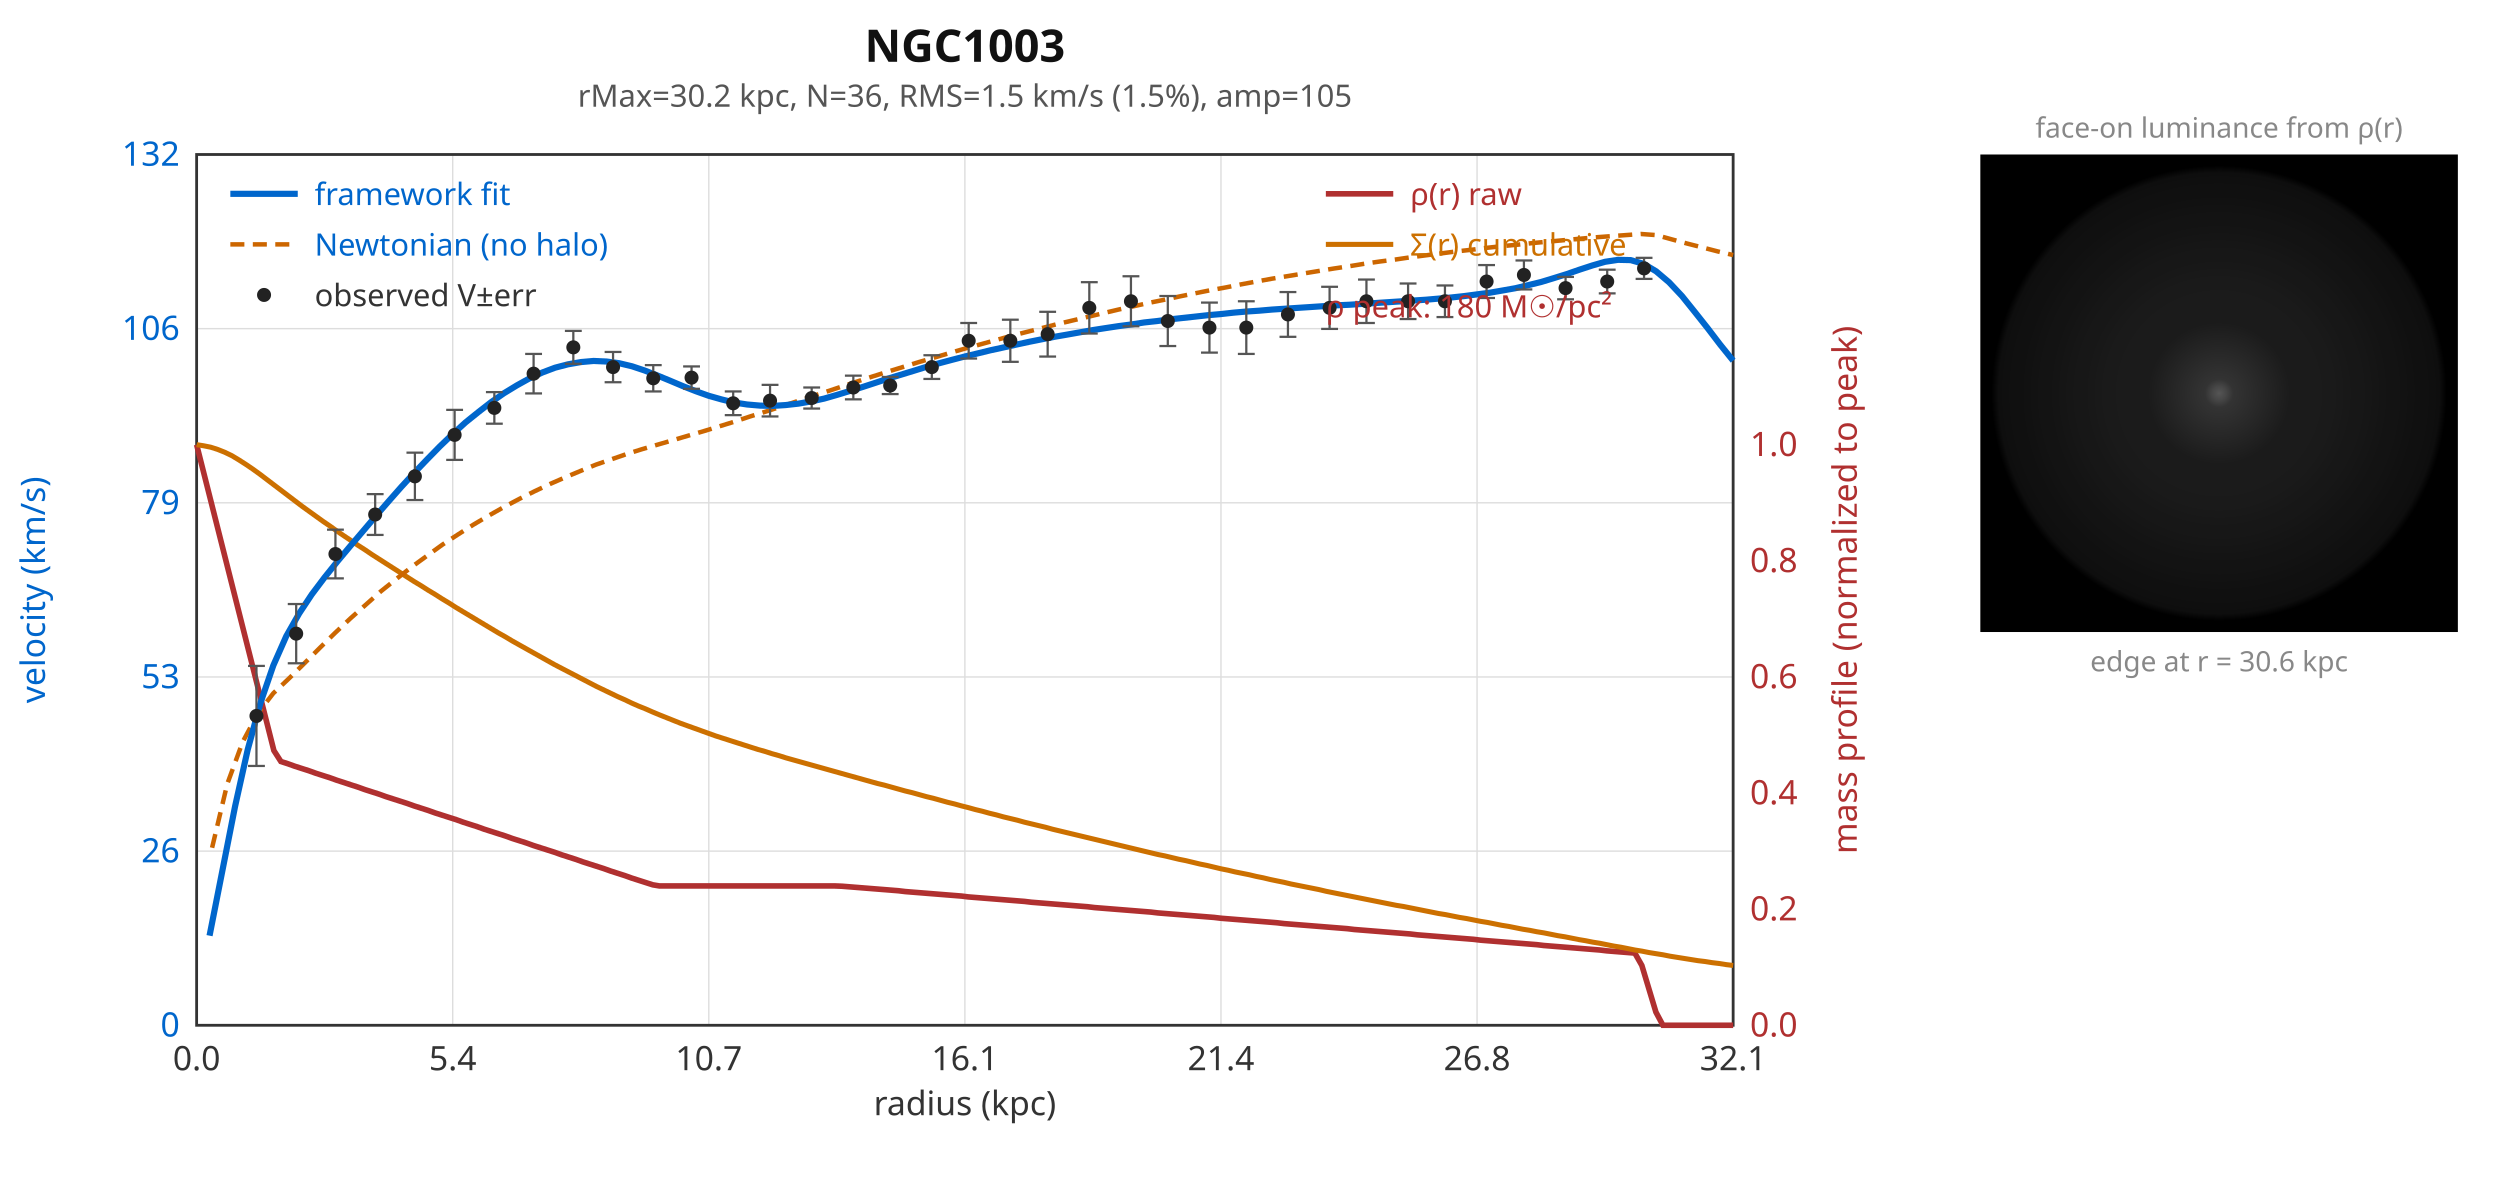
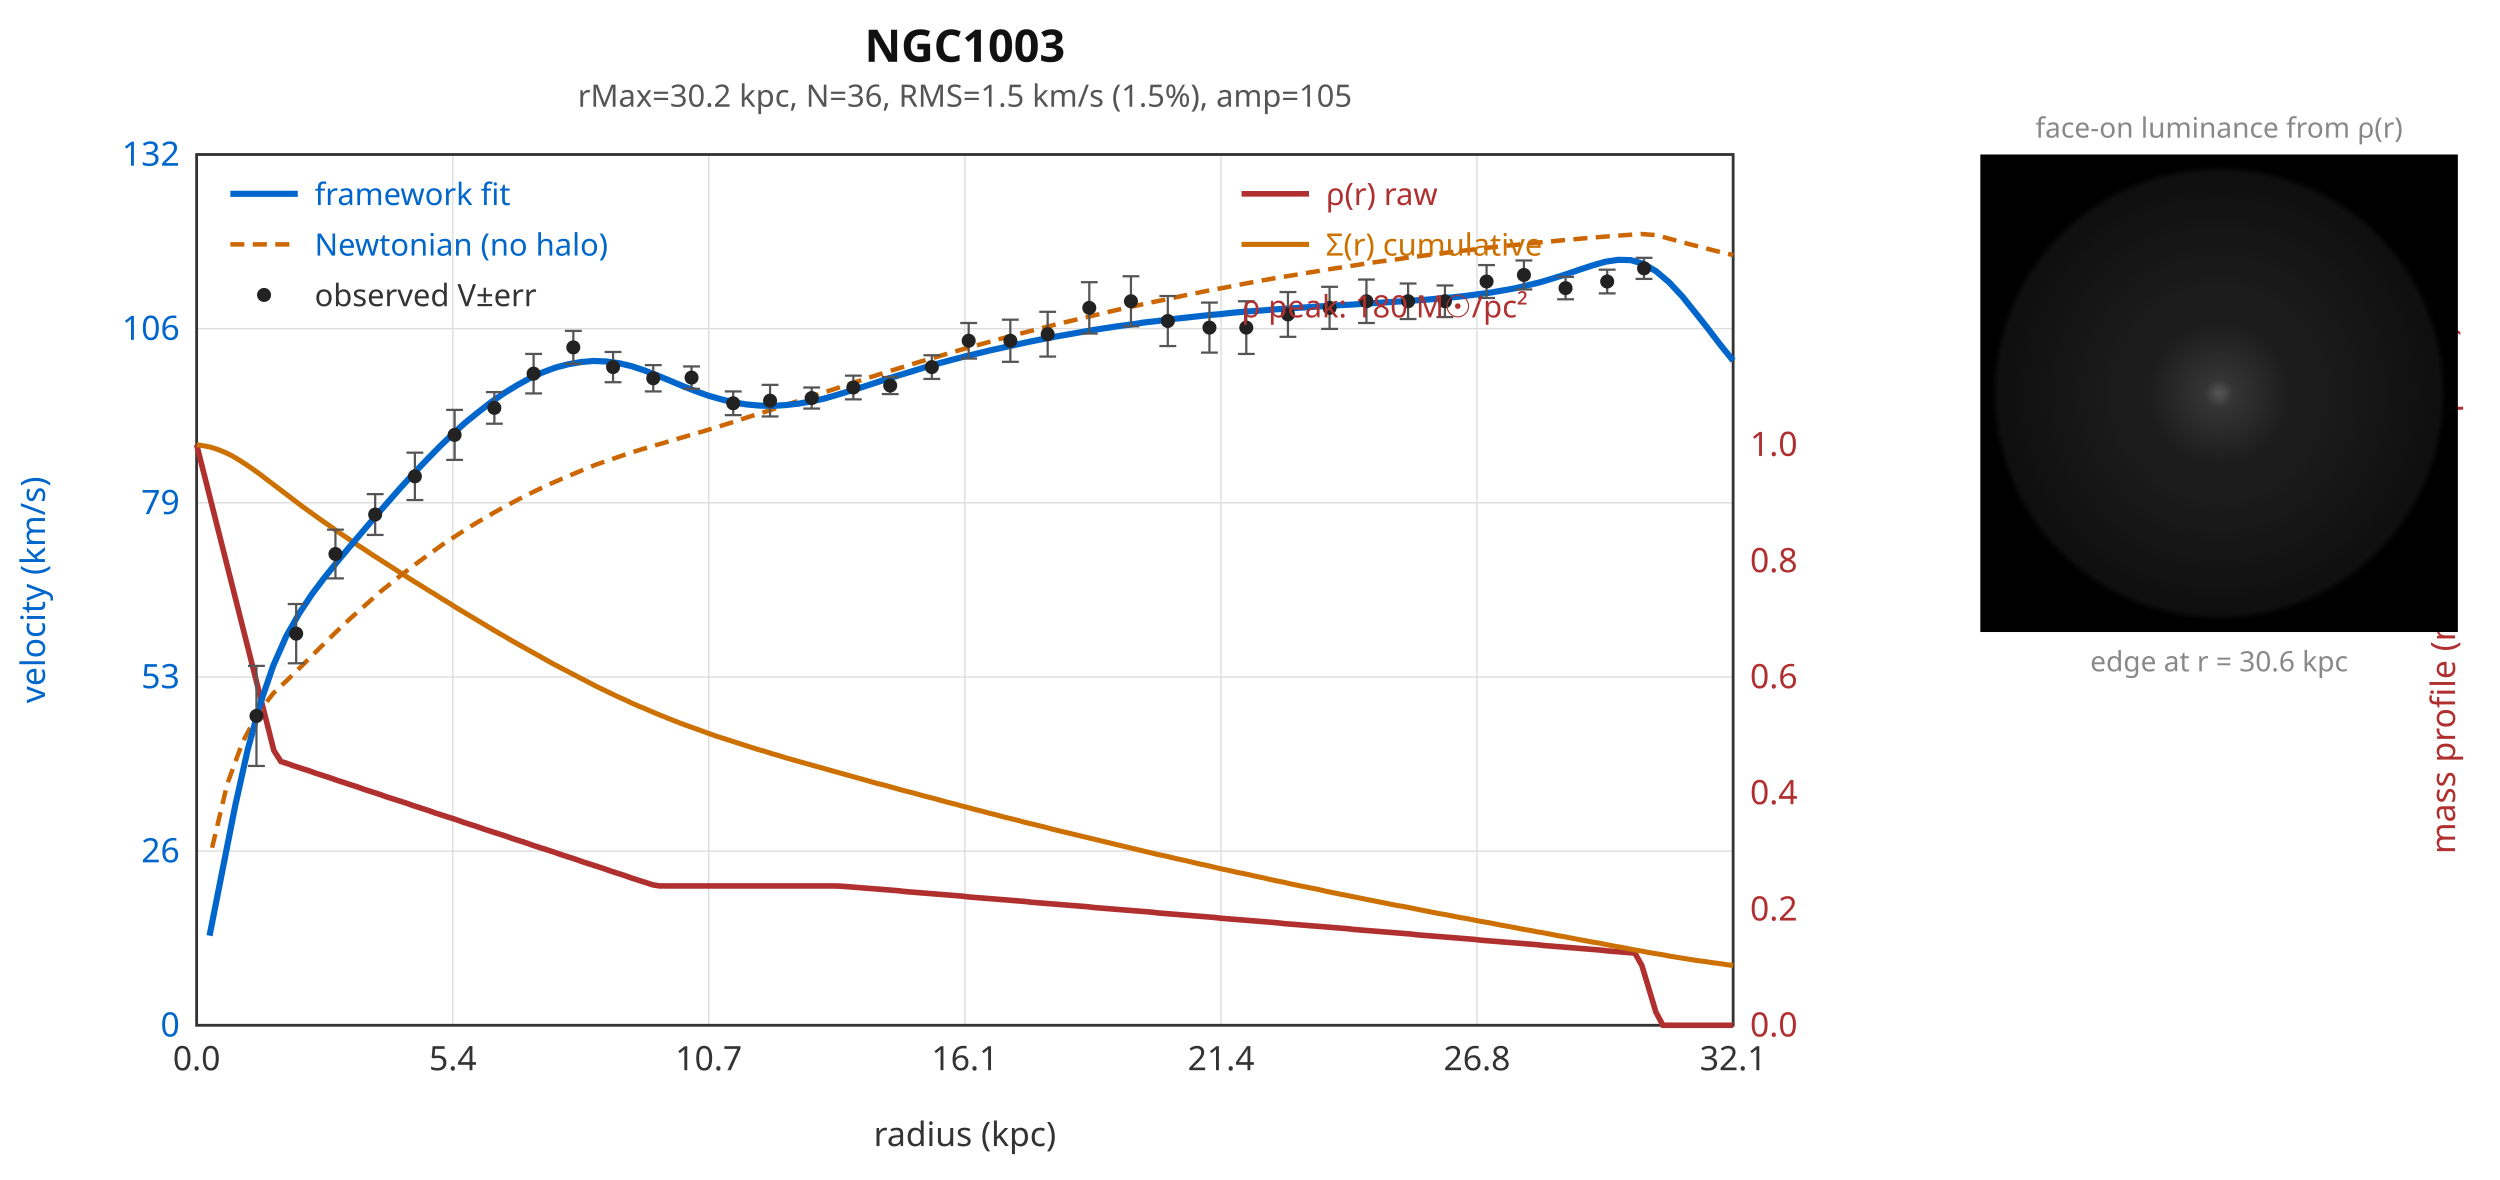
<svg xmlns="http://www.w3.org/2000/svg" viewBox="0 0 890 420" width="890" height="420" font-family="sans-serif" font-size="12">
  <style>
  .ax { stroke: #333; stroke-width: 1; fill: none; }
  .grid { stroke: #ddd; stroke-width: 0.5; fill: none; }
  .lbl { fill: #333; }
  .lbl-l { fill: #0066cc; }
  .lbl-r { fill: #b03030; }
-   .lbl-s { fill: #cc7000; }
  .obs { fill: #222; }
  .err { stroke: #555; stroke-width: 0.8; fill: none; }
  .fw { stroke: #0066cc; stroke-width: 2.2; fill: none; }
  .nt { stroke: #cc6600; stroke-width: 1.6; fill: none; stroke-dasharray: 5,3; }
+   .lbl-s { fill: #cc7000; }
  .rho { stroke: #b03030; stroke-width: 2.0; fill: none; }
  .sig { stroke: #cc7000; stroke-width: 1.8; fill: none; }
  .title { fill: #111; font-size: 16px; font-weight: 600; }
  .subtitle { fill: #555; font-size: 11px; }
-   .legend { font-size: 11px; }
  .preview-bg { fill: #000; }
  .preview-lbl { fill: #888; font-size: 10px; }
+   .legend { font-size: 11px; }
</style>
  <text x="343.5" y="22" text-anchor="middle" class="title">NGC1003</text>
  <text x="343.5" y="38" text-anchor="middle" class="subtitle">rMax=30.2 kpc, N=36, RMS=1.5 km/s (1.5%), amp=105</text>
  <line x1="70" y1="365.0" x2="617" y2="365.0" class="grid" />
  <text x="64" y="369.0" text-anchor="end" class="lbl-l">0</text>
  <line x1="70" y1="303.0" x2="617" y2="303.0" class="grid" />
  <text x="64" y="307.0" text-anchor="end" class="lbl-l">26</text>
  <line x1="70" y1="241.0" x2="617" y2="241.0" class="grid" />
  <text x="64" y="245.0" text-anchor="end" class="lbl-l">53</text>
-   <line x1="70" y1="179" x2="617" y2="179" class="grid" />
-   <text x="64" y="183" text-anchor="end" class="lbl-l">79</text>
-   <line x1="70" y1="117" x2="617" y2="117" class="grid" />
-   <text x="64" y="121" text-anchor="end" class="lbl-l">106</text>
+   <line x1="70" y1="179.0" x2="617" y2="179.0" class="grid" />
+   <text x="64" y="183.0" text-anchor="end" class="lbl-l">79</text>
+   <line x1="70" y1="117.0" x2="617" y2="117.0" class="grid" />
+   <text x="64" y="121.0" text-anchor="end" class="lbl-l">106</text>
  <line x1="70" y1="55.0" x2="617" y2="55.0" class="grid" />
  <text x="64" y="59.0" text-anchor="end" class="lbl-l">132</text>
  <text x="623" y="369.0" text-anchor="start" class="lbl-r">0.0</text>
-   <text x="623" y="327.667" text-anchor="start" class="lbl-r">0.2</text>
-   <text x="623" y="286.333" text-anchor="start" class="lbl-r">0.4</text>
-   <text x="623" y="245" text-anchor="start" class="lbl-r">0.6</text>
-   <text x="623" y="203.667" text-anchor="start" class="lbl-r">0.8</text>
-   <text x="623" y="162.333" text-anchor="start" class="lbl-r">1.0</text>
+   <text x="623" y="327.7" text-anchor="start" class="lbl-r">0.2</text>
+   <text x="623" y="286.3" text-anchor="start" class="lbl-r">0.4</text>
+   <text x="623" y="245.0" text-anchor="start" class="lbl-r">0.6</text>
+   <text x="623" y="203.7" text-anchor="start" class="lbl-r">0.8</text>
+   <text x="623" y="162.3" text-anchor="start" class="lbl-r">1.0</text>
  <line x1="70.0" y1="55" x2="70.0" y2="365" class="grid" />
  <text x="70.0" y="381" text-anchor="middle" class="lbl">0.0</text>
-   <line x1="161.167" y1="55" x2="161.167" y2="365" class="grid" />
-   <text x="161.167" y="381" text-anchor="middle" class="lbl">5.4</text>
-   <line x1="252.333" y1="55" x2="252.333" y2="365" class="grid" />
-   <text x="252.333" y="381" text-anchor="middle" class="lbl">10.7</text>
+   <line x1="161.2" y1="55" x2="161.2" y2="365" class="grid" />
+   <text x="161.2" y="381" text-anchor="middle" class="lbl">5.4</text>
+   <line x1="252.3" y1="55" x2="252.3" y2="365" class="grid" />
+   <text x="252.3" y="381" text-anchor="middle" class="lbl">10.7</text>
  <line x1="343.5" y1="55" x2="343.5" y2="365" class="grid" />
  <text x="343.5" y="381" text-anchor="middle" class="lbl">16.1</text>
-   <line x1="434.667" y1="55" x2="434.667" y2="365" class="grid" />
-   <text x="434.667" y="381" text-anchor="middle" class="lbl">21.4</text>
-   <line x1="525.833" y1="55" x2="525.833" y2="365" class="grid" />
-   <text x="525.833" y="381" text-anchor="middle" class="lbl">26.8</text>
+   <line x1="434.7" y1="55" x2="434.7" y2="365" class="grid" />
+   <text x="434.7" y="381" text-anchor="middle" class="lbl">21.4</text>
+   <line x1="525.8" y1="55" x2="525.8" y2="365" class="grid" />
+   <text x="525.8" y="381" text-anchor="middle" class="lbl">26.8</text>
  <line x1="617.0" y1="55" x2="617.0" y2="365" class="grid" />
  <text x="617.0" y="381" text-anchor="middle" class="lbl">32.1</text>
-   <text x="343.5" y="397" text-anchor="middle" class="lbl">radius (kpc)</text>
-   <text x="16" y="210.0" text-anchor="middle" class="lbl-l" transform="rotate(-90, 16, 210.0)">velocity (km/s)</text>
-   <text x="661" y="210.0" text-anchor="middle" class="lbl-r" transform="rotate(-90, 661, 210.0)">mass profile (normalized to peak)</text>
+   <text x="343.5" y="408" text-anchor="middle" class="lbl">radius (kpc)</text>
+   <text x="16" y="210" text-anchor="middle" class="lbl-l" transform="rotate(-90, 16, 210)">velocity (km/s)</text>
+   <text x="874" y="210" text-anchor="middle" class="lbl-r" transform="rotate(-90, 874, 210)">mass profile (normalized to peak)</text>
  <rect x="70" y="55" width="547" height="310" class="ax" />
  <path d="M 70.0,158.3 L 72.5,168.2 L 75.0,178.1 L 77.5,188.0 L 80.0,197.9 L 82.5,207.8 L 85.0,217.7 L 87.5,227.6 L 90.0,237.5 L 92.5,247.4 L 95.0,257.3 L 97.5,267.2 L 100.0,271.1 L 102.5,271.9 L 105.0,272.8 L 107.5,273.6 L 110.0,274.4 L 112.5,275.3 L 115.0,276.1 L 117.5,276.9 L 120.0,277.8 L 122.5,278.6 L 124.9,279.4 L 127.4,280.2 L 129.9,281.1 L 132.4,281.9 L 134.9,282.7 L 137.4,283.6 L 139.9,284.4 L 142.4,285.2 L 144.9,286.0 L 147.4,286.9 L 149.9,287.7 L 152.4,288.5 L 154.9,289.4 L 157.4,290.2 L 159.9,291.0 L 162.4,291.8 L 164.9,292.7 L 167.4,293.5 L 169.9,294.3 L 172.4,295.2 L 174.9,296.0 L 177.4,296.8 L 179.9,297.6 L 182.4,298.5 L 184.9,299.3 L 187.4,300.1 L 189.9,301.0 L 192.4,301.8 L 194.9,302.6 L 197.4,303.4 L 199.9,304.3 L 202.4,305.1 L 204.9,305.9 L 207.4,306.8 L 209.9,307.6 L 212.4,308.4 L 214.9,309.2 L 217.4,310.1 L 219.9,310.9 L 222.4,311.7 L 224.9,312.6 L 227.4,313.4 L 229.9,314.2 L 232.4,315.0 L 234.8,315.4 L 237.3,315.4 L 239.8,315.4 L 242.3,315.4 L 244.8,315.4 L 247.3,315.4 L 249.8,315.4 L 252.3,315.4 L 254.8,315.4 L 257.3,315.4 L 259.8,315.4 L 262.3,315.4 L 264.8,315.4 L 267.3,315.4 L 269.8,315.4 L 272.3,315.4 L 274.8,315.4 L 277.3,315.4 L 279.8,315.4 L 282.3,315.4 L 284.8,315.4 L 287.3,315.4 L 289.8,315.4 L 292.3,315.4 L 294.8,315.4 L 297.3,315.4 L 299.8,315.5 L 302.3,315.7 L 304.8,315.9 L 307.3,316.1 L 309.8,316.3 L 312.3,316.5 L 314.8,316.7 L 317.3,316.9 L 319.8,317.1 L 322.3,317.4 L 324.8,317.6 L 327.3,317.8 L 329.8,318.0 L 332.3,318.2 L 334.8,318.4 L 337.3,318.6 L 339.8,318.8 L 342.3,319.0 L 344.7,319.3 L 347.2,319.5 L 349.7,319.7 L 352.2,319.9 L 354.7,320.1 L 357.2,320.3 L 359.7,320.5 L 362.2,320.7 L 364.7,320.9 L 367.2,321.2 L 369.7,321.4 L 372.2,321.6 L 374.7,321.8 L 377.2,322.0 L 379.7,322.2 L 382.2,322.4 L 384.7,322.6 L 387.2,322.8 L 389.7,323.1 L 392.2,323.3 L 394.7,323.5 L 397.2,323.7 L 399.7,323.9 L 402.2,324.1 L 404.7,324.3 L 407.2,324.5 L 409.7,324.7 L 412.2,325.0 L 414.7,325.2 L 417.2,325.4 L 419.7,325.6 L 422.2,325.8 L 424.7,326.0 L 427.2,326.2 L 429.7,326.4 L 432.2,326.6 L 434.7,326.9 L 437.2,327.1 L 439.7,327.3 L 442.2,327.5 L 444.7,327.7 L 447.2,327.9 L 449.7,328.1 L 452.2,328.3 L 454.6,328.5 L 457.1,328.8 L 459.6,329.0 L 462.1,329.2 L 464.6,329.4 L 467.1,329.6 L 469.6,329.8 L 472.1,330.0 L 474.6,330.2 L 477.1,330.4 L 479.6,330.6 L 482.1,330.9 L 484.6,331.1 L 487.1,331.3 L 489.6,331.5 L 492.1,331.7 L 494.6,331.9 L 497.1,332.1 L 499.6,332.3 L 502.1,332.5 L 504.6,332.8 L 507.1,333.0 L 509.6,333.2 L 512.1,333.4 L 514.6,333.6 L 517.1,333.8 L 519.6,334.0 L 522.1,334.2 L 524.6,334.4 L 527.1,334.7 L 529.6,334.9 L 532.1,335.1 L 534.6,335.3 L 537.1,335.5 L 539.6,335.7 L 542.1,335.9 L 544.6,336.1 L 547.1,336.3 L 549.6,336.6 L 552.1,336.8 L 554.6,337.0 L 557.1,337.2 L 559.6,337.4 L 562.1,337.6 L 564.5,337.8 L 567.0,338.0 L 569.5,338.2 L 572.0,338.5 L 574.5,338.7 L 577.0,338.9 L 579.5,339.1 L 582.0,339.3 L 584.5,343.7 L 587.0,352.0 L 589.5,360.3 L 592.0,365.0 L 594.5,365.0 L 597.0,365.0 L 599.5,365.0 L 602.0,365.0 L 604.5,365.0 L 607.0,365.0 L 609.5,365.0 L 612.0,365.0 L 614.5,365.0 L 617.0,365.0" class="rho" />
  <path d="M 70.0,158.3 L 72.5,158.7 L 75.0,159.2 L 77.5,160.0 L 80.0,161.0 L 82.5,162.2 L 85.0,163.7 L 87.5,165.3 L 90.0,167.0 L 92.5,168.8 L 95.0,170.7 L 97.5,172.6 L 100.0,174.5 L 102.5,176.4 L 105.0,178.3 L 107.5,180.2 L 110.0,182.0 L 112.5,183.8 L 115.0,185.6 L 117.5,187.3 L 120.0,189.1 L 122.5,190.8 L 124.9,192.4 L 127.4,194.1 L 129.9,195.7 L 132.4,197.4 L 134.9,199.0 L 137.4,200.6 L 139.9,202.2 L 142.4,203.8 L 144.9,205.4 L 147.4,207.0 L 149.9,208.5 L 152.4,210.1 L 154.9,211.6 L 157.4,213.2 L 159.9,214.7 L 162.4,216.3 L 164.9,217.8 L 167.4,219.3 L 169.9,220.8 L 172.4,222.3 L 174.9,223.8 L 177.4,225.3 L 179.9,226.7 L 182.4,228.2 L 184.9,229.6 L 187.4,231.0 L 189.9,232.4 L 192.4,233.8 L 194.9,235.2 L 197.4,236.6 L 199.9,237.9 L 202.4,239.2 L 204.9,240.5 L 207.4,241.8 L 209.9,243.1 L 212.4,244.4 L 214.9,245.6 L 217.4,246.8 L 219.9,248.0 L 222.4,249.1 L 224.9,250.3 L 227.4,251.4 L 229.9,252.4 L 232.4,253.5 L 234.8,254.5 L 237.3,255.5 L 239.8,256.5 L 242.3,257.5 L 244.8,258.4 L 247.3,259.3 L 249.8,260.2 L 252.3,261.1 L 254.8,262.0 L 257.3,262.8 L 259.8,263.6 L 262.3,264.4 L 264.8,265.2 L 267.3,266.0 L 269.8,266.8 L 272.3,267.5 L 274.8,268.3 L 277.3,269.0 L 279.8,269.8 L 282.3,270.5 L 284.8,271.2 L 287.3,271.9 L 289.8,272.6 L 292.3,273.3 L 294.8,274.0 L 297.3,274.7 L 299.8,275.4 L 302.3,276.1 L 304.8,276.8 L 307.3,277.5 L 309.8,278.2 L 312.3,278.9 L 314.8,279.5 L 317.3,280.2 L 319.8,280.9 L 322.3,281.6 L 324.8,282.2 L 327.3,282.9 L 329.8,283.6 L 332.3,284.2 L 334.8,284.9 L 337.3,285.6 L 339.8,286.2 L 342.3,286.9 L 344.7,287.5 L 347.2,288.2 L 349.7,288.8 L 352.2,289.5 L 354.7,290.1 L 357.2,290.8 L 359.7,291.4 L 362.2,292.0 L 364.7,292.7 L 367.2,293.3 L 369.7,293.9 L 372.2,294.5 L 374.7,295.2 L 377.2,295.8 L 379.7,296.4 L 382.2,297.0 L 384.7,297.6 L 387.2,298.2 L 389.7,298.8 L 392.2,299.4 L 394.7,300.0 L 397.2,300.6 L 399.7,301.2 L 402.2,301.8 L 404.7,302.4 L 407.2,303.0 L 409.7,303.6 L 412.2,304.2 L 414.7,304.7 L 417.2,305.3 L 419.7,305.9 L 422.2,306.4 L 424.7,307.0 L 427.2,307.6 L 429.7,308.1 L 432.2,308.7 L 434.7,309.3 L 437.2,309.8 L 439.7,310.4 L 442.2,310.9 L 444.7,311.4 L 447.2,312.0 L 449.7,312.5 L 452.2,313.1 L 454.6,313.6 L 457.1,314.1 L 459.6,314.7 L 462.1,315.2 L 464.6,315.7 L 467.1,316.2 L 469.6,316.7 L 472.1,317.3 L 474.6,317.8 L 477.1,318.3 L 479.6,318.8 L 482.1,319.3 L 484.6,319.8 L 487.1,320.3 L 489.6,320.8 L 492.1,321.3 L 494.6,321.8 L 497.1,322.3 L 499.6,322.7 L 502.1,323.2 L 504.6,323.7 L 507.1,324.2 L 509.6,324.7 L 512.1,325.2 L 514.6,325.6 L 517.1,326.1 L 519.6,326.6 L 522.1,327.0 L 524.6,327.5 L 527.1,328.0 L 529.6,328.4 L 532.1,328.9 L 534.6,329.4 L 537.1,329.8 L 539.6,330.3 L 542.1,330.8 L 544.6,331.2 L 547.1,331.7 L 549.6,332.1 L 552.1,332.6 L 554.6,333.1 L 557.1,333.5 L 559.6,334.0 L 562.1,334.5 L 564.5,334.9 L 567.0,335.4 L 569.5,335.8 L 572.0,336.3 L 574.5,336.8 L 577.0,337.2 L 579.5,337.7 L 582.0,338.2 L 584.5,338.6 L 587.0,339.1 L 589.5,339.5 L 592.0,339.9 L 594.5,340.4 L 597.0,340.8 L 599.5,341.2 L 602.0,341.6 L 604.5,342.0 L 607.0,342.3 L 609.5,342.7 L 612.0,343.0 L 614.5,343.4 L 617.0,343.7" class="sig" />
-   <path d="M 75.5,301.8 L 80.9,279.1 L 86.4,264.1 L 91.9,253.8 L 97.3,246.8 L 102.8,241.6 L 108.3,236.2 L 113.8,230.7 L 119.2,225.4 L 124.7,220.2 L 130.2,215.3 L 135.6,210.5 L 141.1,206.1 L 146.6,201.8 L 152.1,197.8 L 157.5,193.9 L 163.0,190.3 L 168.5,186.8 L 173.9,183.6 L 179.4,180.5 L 184.9,177.6 L 190.3,174.9 L 195.8,172.3 L 201.3,169.9 L 206.8,167.6 L 212.2,165.4 L 217.7,163.5 L 223.2,161.6 L 228.6,159.9 L 234.1,158.3 L 239.6,156.7 L 245.0,155.1 L 250.5,153.5 L 256.0,151.8 L 261.5,150.1 L 266.9,148.3 L 272.4,146.6 L 277.9,144.8 L 283.3,143.0 L 288.8,141.2 L 294.3,139.4 L 299.7,137.6 L 305.2,135.8 L 310.7,134.0 L 316.1,132.3 L 321.6,130.6 L 327.1,128.9 L 332.6,127.3 L 338.0,125.7 L 343.5,124.1 L 349.0,122.6 L 354.4,121.1 L 359.9,119.6 L 365.4,118.2 L 370.9,116.8 L 376.3,115.4 L 381.8,114.1 L 387.3,112.8 L 392.7,111.5 L 398.2,110.2 L 403.7,109.0 L 409.1,107.8 L 414.6,106.7 L 420.1,105.5 L 425.5,104.4 L 431.0,103.3 L 436.5,102.3 L 442.0,101.2 L 447.4,100.2 L 452.9,99.2 L 458.4,98.3 L 463.8,97.4 L 469.3,96.5 L 474.8,95.6 L 480.2,94.8 L 485.7,93.9 L 491.2,93.1 L 496.7,92.4 L 502.1,91.6 L 507.6,90.9 L 513.1,90.2 L 518.5,89.5 L 524.0,88.9 L 529.5,88.2 L 535.0,87.6 L 540.4,87.1 L 545.9,86.5 L 551.4,86.0 L 556.8,85.5 L 562.3,85.0 L 567.8,84.5 L 573.2,84.1 L 578.7,83.7 L 584.2,83.3 L 589.7,83.7 L 595.1,85.2 L 600.6,86.7 L 606.1,88.1 L 611.5,89.5 L 617.0,90.8" class="nt" />
+   <path d="M 75.5,301.8 L 80.9,279.1 L 86.4,264.1 L 91.9,253.8 L 97.3,246.8 L 102.8,241.6 L 108.3,236.2 L 113.8,230.7 L 119.2,225.4 L 124.7,220.2 L 130.2,215.3 L 135.6,210.5 L 141.1,206.1 L 146.6,201.8 L 152.1,197.8 L 157.5,193.9 L 163.0,190.3 L 168.5,186.8 L 173.9,183.6 L 179.4,180.5 L 184.9,177.6 L 190.3,174.9 L 195.8,172.3 L 201.3,169.9 L 206.8,167.6 L 212.2,165.4 L 217.7,163.5 L 223.2,161.6 L 228.6,159.9 L 234.1,158.3 L 239.6,156.7 L 245.0,155.1 L 250.5,153.5 L 256.0,151.8 L 261.5,150.1 L 266.9,148.3 L 272.4,146.6 L 277.9,144.8 L 283.3,143.0 L 288.8,141.2 L 294.3,139.4 L 299.7,137.6 L 305.2,135.8 L 310.7,134.0 L 316.1,132.3 L 321.6,130.6 L 327.1,128.9 L 332.6,127.3 L 338.0,125.7 L 343.5,124.1 L 349.0,122.6 L 354.4,121.1 L 359.9,119.6 L 365.4,118.2 L 370.9,116.8 L 376.3,115.4 L 381.8,114.1 L 387.3,112.8 L 392.7,111.5 L 398.2,110.2 L 403.7,109.0 L 409.1,107.8 L 414.6,106.7 L 420.1,105.5 L 425.5,104.4 L 431.0,103.3 L 436.5,102.3 L 442.0,101.2 L 447.4,100.2 L 452.9,99.2 L 458.4,98.3 L 463.8,97.4 L 469.3,96.5 L 474.8,95.6 L 480.3,94.8 L 485.7,93.9 L 491.2,93.1 L 496.7,92.4 L 502.1,91.6 L 507.6,90.9 L 513.1,90.2 L 518.5,89.5 L 524.0,88.9 L 529.5,88.2 L 535.0,87.6 L 540.4,87.1 L 545.9,86.5 L 551.4,86.0 L 556.8,85.5 L 562.3,85.0 L 567.8,84.5 L 573.2,84.1 L 578.7,83.7 L 584.2,83.3 L 589.7,83.7 L 595.1,85.2 L 600.6,86.7 L 606.1,88.1 L 611.5,89.5 L 617.0,90.8" class="nt" />
  <path d="M 74.6,333.1 L 79.1,310.3 L 83.7,287.0 L 88.2,266.8 L 92.8,250.0 L 97.3,236.9 L 101.9,226.5 L 106.5,218.4 L 111.0,211.6 L 115.6,205.5 L 120.1,199.9 L 124.7,194.4 L 129.3,189.0 L 133.8,183.7 L 138.4,178.4 L 142.9,173.3 L 147.5,168.3 L 152.1,163.5 L 156.6,158.9 L 161.2,154.5 L 165.7,150.4 L 170.3,146.7 L 174.8,143.2 L 179.4,140.0 L 184.0,137.2 L 188.5,134.7 L 193.1,132.6 L 197.6,130.9 L 202.2,129.7 L 206.8,128.9 L 211.3,128.5 L 215.9,128.7 L 220.4,129.3 L 225.0,130.4 L 229.5,131.9 L 234.1,133.7 L 238.7,135.6 L 243.2,137.5 L 247.8,139.3 L 252.3,140.9 L 256.9,142.2 L 261.4,143.3 L 266.0,144.0 L 270.6,144.4 L 275.1,144.5 L 279.7,144.2 L 284.2,143.7 L 288.8,142.9 L 293.4,141.9 L 297.9,140.6 L 302.5,139.2 L 307.0,137.8 L 311.6,136.3 L 316.1,134.8 L 320.7,133.4 L 325.3,132.0 L 329.8,130.6 L 334.4,129.3 L 338.9,128.1 L 343.5,126.9 L 348.1,125.8 L 352.6,124.7 L 357.2,123.7 L 361.7,122.7 L 366.3,121.7 L 370.8,120.8 L 375.4,119.9 L 380.0,119.1 L 384.5,118.3 L 389.1,117.5 L 393.6,116.8 L 398.2,116.1 L 402.8,115.5 L 407.3,114.8 L 411.9,114.3 L 416.4,113.7 L 421.0,113.2 L 425.6,112.7 L 430.1,112.2 L 434.7,111.8 L 439.2,111.3 L 443.8,110.9 L 448.3,110.6 L 452.9,110.2 L 457.5,109.9 L 462.0,109.6 L 466.6,109.3 L 471.1,109.0 L 475.7,108.7 L 480.2,108.5 L 484.8,108.2 L 489.4,107.9 L 493.9,107.6 L 498.5,107.3 L 503.0,107.0 L 507.6,106.7 L 512.2,106.3 L 516.7,105.9 L 521.3,105.4 L 525.8,104.8 L 530.4,104.2 L 535.0,103.4 L 539.5,102.6 L 544.1,101.5 L 548.6,100.4 L 553.2,99.0 L 557.7,97.6 L 562.3,96.0 L 566.9,94.5 L 571.4,93.2 L 576.0,92.5 L 580.5,92.6 L 585.1,93.9 L 589.6,96.6 L 594.2,100.5 L 598.8,105.4 L 603.3,111.0 L 607.9,116.8 L 612.4,122.7 L 617.0,128.4" class="fw" />
-   <line x1="91.3" y1="237.064" x2="91.3" y2="272.68" class="err" />
-   <line x1="88.3" y1="237.064" x2="94.3" y2="237.064" class="err" />
-   <line x1="88.3" y1="272.68" x2="94.3" y2="272.68" class="err" />
-   <circle cx="91.3" cy="254.872" r="2.5" class="obs" />
-   <line x1="105.443" y1="215.038" x2="105.443" y2="236.127" class="err" />
-   <line x1="102.443" y1="215.038" x2="108.443" y2="215.038" class="err" />
-   <line x1="102.443" y1="236.127" x2="108.443" y2="236.127" class="err" />
-   <circle cx="105.443" cy="225.583" r="2.5" class="obs" />
-   <line x1="119.415" y1="188.561" x2="119.415" y2="205.9" class="err" />
-   <line x1="116.415" y1="188.561" x2="122.415" y2="188.561" class="err" />
-   <line x1="116.415" y1="205.9" x2="122.415" y2="205.9" class="err" />
-   <circle cx="119.415" cy="197.23" r="2.5" class="obs" />
-   <line x1="133.559" y1="175.908" x2="133.559" y2="190.435" class="err" />
-   <line x1="130.559" y1="175.908" x2="136.559" y2="175.908" class="err" />
-   <line x1="130.559" y1="190.435" x2="136.559" y2="190.435" class="err" />
-   <circle cx="133.559" cy="183.172" r="2.5" class="obs" />
-   <line x1="147.702" y1="161.146" x2="147.702" y2="178.017" class="err" />
-   <line x1="144.702" y1="161.146" x2="150.702" y2="161.146" class="err" />
-   <line x1="144.702" y1="178.017" x2="150.702" y2="178.017" class="err" />
-   <circle cx="147.702" cy="169.581" r="2.5" class="obs" />
-   <line x1="161.845" y1="145.915" x2="161.845" y2="163.723" class="err" />
-   <line x1="158.845" y1="145.915" x2="164.845" y2="145.915" class="err" />
-   <line x1="158.845" y1="163.723" x2="164.845" y2="163.723" class="err" />
-   <circle cx="161.845" cy="154.819" r="2.5" class="obs" />
-   <line x1="175.988" y1="139.589" x2="175.988" y2="150.836" class="err" />
-   <line x1="172.988" y1="139.589" x2="178.988" y2="139.589" class="err" />
-   <line x1="172.988" y1="150.836" x2="178.988" y2="150.836" class="err" />
-   <circle cx="175.988" cy="145.213" r="2.5" class="obs" />
-   <line x1="189.96" y1="125.999" x2="189.96" y2="140.058" class="err" />
-   <line x1="186.96" y1="125.999" x2="192.96" y2="125.999" class="err" />
-   <line x1="186.96" y1="140.058" x2="192.96" y2="140.058" class="err" />
-   <circle cx="189.96" cy="133.028" r="2.5" class="obs" />
-   <line x1="204.103" y1="117.798" x2="204.103" y2="129.513" class="err" />
-   <line x1="201.103" y1="117.798" x2="207.103" y2="117.798" class="err" />
-   <line x1="201.103" y1="129.513" x2="207.103" y2="129.513" class="err" />
-   <circle cx="204.103" cy="123.656" r="2.5" class="obs" />
-   <line x1="218.246" y1="125.296" x2="218.246" y2="136.074" class="err" />
-   <line x1="215.246" y1="125.296" x2="221.246" y2="125.296" class="err" />
-   <line x1="215.246" y1="136.074" x2="221.246" y2="136.074" class="err" />
-   <circle cx="218.246" cy="130.685" r="2.5" class="obs" />
-   <line x1="232.56" y1="129.982" x2="232.56" y2="139.355" class="err" />
-   <line x1="229.56" y1="129.982" x2="235.56" y2="129.982" class="err" />
-   <line x1="229.56" y1="139.355" x2="235.56" y2="139.355" class="err" />
-   <circle cx="232.56" cy="134.668" r="2.5" class="obs" />
-   <line x1="246.192" y1="130.451" x2="246.192" y2="138.417" class="err" />
-   <line x1="243.192" y1="130.451" x2="249.192" y2="130.451" class="err" />
-   <line x1="243.192" y1="138.417" x2="249.192" y2="138.417" class="err" />
-   <circle cx="246.192" cy="134.434" r="2.5" class="obs" />
-   <line x1="261.016" y1="139.355" x2="261.016" y2="147.79" class="err" />
-   <line x1="258.016" y1="139.355" x2="264.016" y2="139.355" class="err" />
-   <line x1="258.016" y1="147.79" x2="264.016" y2="147.79" class="err" />
-   <circle cx="261.016" cy="143.572" r="2.5" class="obs" />
-   <line x1="274.137" y1="137.011" x2="274.137" y2="148.259" class="err" />
-   <line x1="271.137" y1="137.011" x2="277.137" y2="137.011" class="err" />
-   <line x1="271.137" y1="148.259" x2="277.137" y2="148.259" class="err" />
-   <circle cx="274.137" cy="142.635" r="2.5" class="obs" />
-   <line x1="288.962" y1="137.949" x2="288.962" y2="145.447" class="err" />
-   <line x1="285.962" y1="137.949" x2="291.962" y2="137.949" class="err" />
-   <line x1="285.962" y1="145.447" x2="291.962" y2="145.447" class="err" />
-   <circle cx="288.962" cy="141.698" r="2.5" class="obs" />
-   <line x1="303.786" y1="133.731" x2="303.786" y2="142.166" class="err" />
-   <line x1="300.786" y1="133.731" x2="306.786" y2="133.731" class="err" />
-   <line x1="300.786" y1="142.166" x2="306.786" y2="142.166" class="err" />
-   <circle cx="303.786" cy="137.949" r="2.5" class="obs" />
-   <line x1="316.907" y1="134.2" x2="316.907" y2="140.292" class="err" />
-   <line x1="313.907" y1="134.2" x2="319.907" y2="134.2" class="err" />
-   <line x1="313.907" y1="140.292" x2="319.907" y2="140.292" class="err" />
-   <circle cx="316.907" cy="137.246" r="2.5" class="obs" />
-   <line x1="331.732" y1="126.467" x2="331.732" y2="134.903" class="err" />
-   <line x1="328.732" y1="126.467" x2="334.732" y2="126.467" class="err" />
-   <line x1="328.732" y1="134.903" x2="334.732" y2="134.903" class="err" />
-   <circle cx="331.732" cy="130.685" r="2.5" class="obs" />
-   <line x1="344.852" y1="114.986" x2="344.852" y2="127.639" class="err" />
-   <line x1="341.852" y1="114.986" x2="347.852" y2="114.986" class="err" />
-   <line x1="341.852" y1="127.639" x2="347.852" y2="127.639" class="err" />
-   <circle cx="344.852" cy="121.312" r="2.5" class="obs" />
-   <line x1="359.677" y1="113.814" x2="359.677" y2="128.81" class="err" />
-   <line x1="356.677" y1="113.814" x2="362.677" y2="113.814" class="err" />
-   <line x1="356.677" y1="128.81" x2="362.677" y2="128.81" class="err" />
-   <circle cx="359.677" cy="121.312" r="2.5" class="obs" />
-   <line x1="372.968" y1="111.003" x2="372.968" y2="126.936" class="err" />
-   <line x1="369.968" y1="111.003" x2="375.968" y2="111.003" class="err" />
-   <line x1="369.968" y1="126.936" x2="375.968" y2="126.936" class="err" />
-   <circle cx="372.968" cy="118.969" r="2.5" class="obs" />
-   <line x1="387.793" y1="100.458" x2="387.793" y2="118.735" class="err" />
-   <line x1="384.793" y1="100.458" x2="390.793" y2="100.458" class="err" />
-   <line x1="384.793" y1="118.735" x2="390.793" y2="118.735" class="err" />
-   <circle cx="387.793" cy="109.597" r="2.5" class="obs" />
-   <line x1="402.617" y1="98.35" x2="402.617" y2="116.157" class="err" />
-   <line x1="399.617" y1="98.35" x2="405.617" y2="98.35" class="err" />
-   <line x1="399.617" y1="116.157" x2="405.617" y2="116.157" class="err" />
-   <circle cx="402.617" cy="107.253" r="2.5" class="obs" />
-   <line x1="415.738" y1="105.379" x2="415.738" y2="123.187" class="err" />
-   <line x1="412.738" y1="105.379" x2="418.738" y2="105.379" class="err" />
-   <line x1="412.738" y1="123.187" x2="418.738" y2="123.187" class="err" />
-   <circle cx="415.738" cy="114.283" r="2.5" class="obs" />
-   <line x1="430.563" y1="107.722" x2="430.563" y2="125.53" class="err" />
-   <line x1="427.563" y1="107.722" x2="433.563" y2="107.722" class="err" />
-   <line x1="427.563" y1="125.53" x2="433.563" y2="125.53" class="err" />
-   <circle cx="430.563" cy="116.626" r="2.5" class="obs" />
-   <line x1="443.683" y1="107.253" x2="443.683" y2="125.999" class="err" />
-   <line x1="440.683" y1="107.253" x2="446.683" y2="107.253" class="err" />
-   <line x1="440.683" y1="125.999" x2="446.683" y2="125.999" class="err" />
-   <circle cx="443.683" cy="116.626" r="2.5" class="obs" />
-   <line x1="458.508" y1="103.973" x2="458.508" y2="119.906" class="err" />
-   <line x1="455.508" y1="103.973" x2="461.508" y2="103.973" class="err" />
-   <line x1="455.508" y1="119.906" x2="461.508" y2="119.906" class="err" />
-   <circle cx="458.508" cy="111.94" r="2.5" class="obs" />
-   <line x1="473.333" y1="102.099" x2="473.333" y2="117.095" class="err" />
-   <line x1="470.333" y1="102.099" x2="476.333" y2="102.099" class="err" />
-   <line x1="470.333" y1="117.095" x2="476.333" y2="117.095" class="err" />
-   <circle cx="473.333" cy="109.597" r="2.5" class="obs" />
-   <line x1="486.453" y1="99.521" x2="486.453" y2="114.986" class="err" />
-   <line x1="483.453" y1="99.521" x2="489.453" y2="99.521" class="err" />
-   <line x1="483.453" y1="114.986" x2="489.453" y2="114.986" class="err" />
-   <circle cx="486.453" cy="107.253" r="2.5" class="obs" />
-   <line x1="501.278" y1="100.927" x2="501.278" y2="113.58" class="err" />
-   <line x1="498.278" y1="100.927" x2="504.278" y2="100.927" class="err" />
-   <line x1="498.278" y1="113.58" x2="504.278" y2="113.58" class="err" />
-   <circle cx="501.278" cy="107.253" r="2.5" class="obs" />
-   <line x1="514.399" y1="101.63" x2="514.399" y2="112.877" class="err" />
-   <line x1="511.399" y1="101.63" x2="517.399" y2="101.63" class="err" />
-   <line x1="511.399" y1="112.877" x2="517.399" y2="112.877" class="err" />
-   <circle cx="514.399" cy="107.253" r="2.5" class="obs" />
-   <line x1="529.223" y1="94.366" x2="529.223" y2="106.082" class="err" />
-   <line x1="526.223" y1="94.366" x2="532.223" y2="94.366" class="err" />
-   <line x1="526.223" y1="106.082" x2="532.223" y2="106.082" class="err" />
-   <circle cx="529.223" cy="100.224" r="2.5" class="obs" />
-   <line x1="542.514" y1="92.726" x2="542.514" y2="103.036" class="err" />
-   <line x1="539.514" y1="92.726" x2="545.514" y2="92.726" class="err" />
-   <line x1="539.514" y1="103.036" x2="545.514" y2="103.036" class="err" />
-   <circle cx="542.514" cy="97.881" r="2.5" class="obs" />
-   <line x1="557.339" y1="98.584" x2="557.339" y2="106.551" class="err" />
-   <line x1="554.339" y1="98.584" x2="560.339" y2="98.584" class="err" />
-   <line x1="554.339" y1="106.551" x2="560.339" y2="106.551" class="err" />
-   <circle cx="557.339" cy="102.567" r="2.5" class="obs" />
-   <line x1="572.164" y1="96.006" x2="572.164" y2="104.442" class="err" />
-   <line x1="569.164" y1="96.006" x2="575.164" y2="96.006" class="err" />
-   <line x1="569.164" y1="104.442" x2="575.164" y2="104.442" class="err" />
-   <circle cx="572.164" cy="100.224" r="2.5" class="obs" />
-   <line x1="585.284" y1="91.789" x2="585.284" y2="99.287" class="err" />
-   <line x1="582.284" y1="91.789" x2="588.284" y2="91.789" class="err" />
-   <line x1="582.284" y1="99.287" x2="588.284" y2="99.287" class="err" />
-   <circle cx="585.284" cy="95.538" r="2.5" class="obs" />
+   <line x1="91.30" y1="237.06" x2="91.30" y2="272.68" class="err" />
+   <line x1="88.30" y1="237.06" x2="94.30" y2="237.06" class="err" />
+   <line x1="88.30" y1="272.68" x2="94.30" y2="272.68" class="err" />
+   <circle cx="91.30" cy="254.87" r="2.5" class="obs" />
+   <line x1="105.44" y1="215.04" x2="105.44" y2="236.13" class="err" />
+   <line x1="102.44" y1="215.04" x2="108.44" y2="215.04" class="err" />
+   <line x1="102.44" y1="236.13" x2="108.44" y2="236.13" class="err" />
+   <circle cx="105.44" cy="225.58" r="2.5" class="obs" />
+   <line x1="119.42" y1="188.56" x2="119.42" y2="205.90" class="err" />
+   <line x1="116.42" y1="188.56" x2="122.42" y2="188.56" class="err" />
+   <line x1="116.42" y1="205.90" x2="122.42" y2="205.90" class="err" />
+   <circle cx="119.42" cy="197.23" r="2.5" class="obs" />
+   <line x1="133.56" y1="175.91" x2="133.56" y2="190.44" class="err" />
+   <line x1="130.56" y1="175.91" x2="136.56" y2="175.91" class="err" />
+   <line x1="130.56" y1="190.44" x2="136.56" y2="190.44" class="err" />
+   <circle cx="133.56" cy="183.17" r="2.5" class="obs" />
+   <line x1="147.70" y1="161.15" x2="147.70" y2="178.02" class="err" />
+   <line x1="144.70" y1="161.15" x2="150.70" y2="161.15" class="err" />
+   <line x1="144.70" y1="178.02" x2="150.70" y2="178.02" class="err" />
+   <circle cx="147.70" cy="169.58" r="2.5" class="obs" />
+   <line x1="161.84" y1="145.92" x2="161.84" y2="163.72" class="err" />
+   <line x1="158.84" y1="145.92" x2="164.84" y2="145.92" class="err" />
+   <line x1="158.84" y1="163.72" x2="164.84" y2="163.72" class="err" />
+   <circle cx="161.84" cy="154.82" r="2.5" class="obs" />
+   <line x1="175.99" y1="139.59" x2="175.99" y2="150.84" class="err" />
+   <line x1="172.99" y1="139.59" x2="178.99" y2="139.59" class="err" />
+   <line x1="172.99" y1="150.84" x2="178.99" y2="150.84" class="err" />
+   <circle cx="175.99" cy="145.21" r="2.5" class="obs" />
+   <line x1="189.96" y1="126.00" x2="189.96" y2="140.06" class="err" />
+   <line x1="186.96" y1="126.00" x2="192.96" y2="126.00" class="err" />
+   <line x1="186.96" y1="140.06" x2="192.96" y2="140.06" class="err" />
+   <circle cx="189.96" cy="133.03" r="2.5" class="obs" />
+   <line x1="204.10" y1="117.80" x2="204.10" y2="129.51" class="err" />
+   <line x1="201.10" y1="117.80" x2="207.10" y2="117.80" class="err" />
+   <line x1="201.10" y1="129.51" x2="207.10" y2="129.51" class="err" />
+   <circle cx="204.10" cy="123.66" r="2.5" class="obs" />
+   <line x1="218.25" y1="125.30" x2="218.25" y2="136.07" class="err" />
+   <line x1="215.25" y1="125.30" x2="221.25" y2="125.30" class="err" />
+   <line x1="215.25" y1="136.07" x2="221.25" y2="136.07" class="err" />
+   <circle cx="218.25" cy="130.68" r="2.5" class="obs" />
+   <line x1="232.56" y1="129.98" x2="232.56" y2="139.35" class="err" />
+   <line x1="229.56" y1="129.98" x2="235.56" y2="129.98" class="err" />
+   <line x1="229.56" y1="139.35" x2="235.56" y2="139.35" class="err" />
+   <circle cx="232.56" cy="134.67" r="2.5" class="obs" />
+   <line x1="246.19" y1="130.45" x2="246.19" y2="138.42" class="err" />
+   <line x1="243.19" y1="130.45" x2="249.19" y2="130.45" class="err" />
+   <line x1="243.19" y1="138.42" x2="249.19" y2="138.42" class="err" />
+   <circle cx="246.19" cy="134.43" r="2.5" class="obs" />
+   <line x1="261.02" y1="139.35" x2="261.02" y2="147.79" class="err" />
+   <line x1="258.02" y1="139.35" x2="264.02" y2="139.35" class="err" />
+   <line x1="258.02" y1="147.79" x2="264.02" y2="147.79" class="err" />
+   <circle cx="261.02" cy="143.57" r="2.5" class="obs" />
+   <line x1="274.14" y1="137.01" x2="274.14" y2="148.26" class="err" />
+   <line x1="271.14" y1="137.01" x2="277.14" y2="137.01" class="err" />
+   <line x1="271.14" y1="148.26" x2="277.14" y2="148.26" class="err" />
+   <circle cx="274.14" cy="142.64" r="2.5" class="obs" />
+   <line x1="288.96" y1="137.95" x2="288.96" y2="145.45" class="err" />
+   <line x1="285.96" y1="137.95" x2="291.96" y2="137.95" class="err" />
+   <line x1="285.96" y1="145.45" x2="291.96" y2="145.45" class="err" />
+   <circle cx="288.96" cy="141.70" r="2.5" class="obs" />
+   <line x1="303.79" y1="133.73" x2="303.79" y2="142.17" class="err" />
+   <line x1="300.79" y1="133.73" x2="306.79" y2="133.73" class="err" />
+   <line x1="300.79" y1="142.17" x2="306.79" y2="142.17" class="err" />
+   <circle cx="303.79" cy="137.95" r="2.5" class="obs" />
+   <line x1="316.91" y1="134.20" x2="316.91" y2="140.29" class="err" />
+   <line x1="313.91" y1="134.20" x2="319.91" y2="134.20" class="err" />
+   <line x1="313.91" y1="140.29" x2="319.91" y2="140.29" class="err" />
+   <circle cx="316.91" cy="137.25" r="2.5" class="obs" />
+   <line x1="331.73" y1="126.47" x2="331.73" y2="134.90" class="err" />
+   <line x1="328.73" y1="126.47" x2="334.73" y2="126.47" class="err" />
+   <line x1="328.73" y1="134.90" x2="334.73" y2="134.90" class="err" />
+   <circle cx="331.73" cy="130.68" r="2.5" class="obs" />
+   <line x1="344.85" y1="114.99" x2="344.85" y2="127.64" class="err" />
+   <line x1="341.85" y1="114.99" x2="347.85" y2="114.99" class="err" />
+   <line x1="341.85" y1="127.64" x2="347.85" y2="127.64" class="err" />
+   <circle cx="344.85" cy="121.31" r="2.5" class="obs" />
+   <line x1="359.68" y1="113.81" x2="359.68" y2="128.81" class="err" />
+   <line x1="356.68" y1="113.81" x2="362.68" y2="113.81" class="err" />
+   <line x1="356.68" y1="128.81" x2="362.68" y2="128.81" class="err" />
+   <circle cx="359.68" cy="121.31" r="2.5" class="obs" />
+   <line x1="372.97" y1="111.00" x2="372.97" y2="126.94" class="err" />
+   <line x1="369.97" y1="111.00" x2="375.97" y2="111.00" class="err" />
+   <line x1="369.97" y1="126.94" x2="375.97" y2="126.94" class="err" />
+   <circle cx="372.97" cy="118.97" r="2.5" class="obs" />
+   <line x1="387.79" y1="100.46" x2="387.79" y2="118.73" class="err" />
+   <line x1="384.79" y1="100.46" x2="390.79" y2="100.46" class="err" />
+   <line x1="384.79" y1="118.73" x2="390.79" y2="118.73" class="err" />
+   <circle cx="387.79" cy="109.60" r="2.5" class="obs" />
+   <line x1="402.62" y1="98.35" x2="402.62" y2="116.16" class="err" />
+   <line x1="399.62" y1="98.35" x2="405.62" y2="98.35" class="err" />
+   <line x1="399.62" y1="116.16" x2="405.62" y2="116.16" class="err" />
+   <circle cx="402.62" cy="107.25" r="2.5" class="obs" />
+   <line x1="415.74" y1="105.38" x2="415.74" y2="123.19" class="err" />
+   <line x1="412.74" y1="105.38" x2="418.74" y2="105.38" class="err" />
+   <line x1="412.74" y1="123.19" x2="418.74" y2="123.19" class="err" />
+   <circle cx="415.74" cy="114.28" r="2.5" class="obs" />
+   <line x1="430.56" y1="107.72" x2="430.56" y2="125.53" class="err" />
+   <line x1="427.56" y1="107.72" x2="433.56" y2="107.72" class="err" />
+   <line x1="427.56" y1="125.53" x2="433.56" y2="125.53" class="err" />
+   <circle cx="430.56" cy="116.63" r="2.5" class="obs" />
+   <line x1="443.68" y1="107.25" x2="443.68" y2="126.00" class="err" />
+   <line x1="440.68" y1="107.25" x2="446.68" y2="107.25" class="err" />
+   <line x1="440.68" y1="126.00" x2="446.68" y2="126.00" class="err" />
+   <circle cx="443.68" cy="116.63" r="2.5" class="obs" />
+   <line x1="458.51" y1="103.97" x2="458.51" y2="119.91" class="err" />
+   <line x1="455.51" y1="103.97" x2="461.51" y2="103.97" class="err" />
+   <line x1="455.51" y1="119.91" x2="461.51" y2="119.91" class="err" />
+   <circle cx="458.51" cy="111.94" r="2.5" class="obs" />
+   <line x1="473.33" y1="102.10" x2="473.33" y2="117.09" class="err" />
+   <line x1="470.33" y1="102.10" x2="476.33" y2="102.10" class="err" />
+   <line x1="470.33" y1="117.09" x2="476.33" y2="117.09" class="err" />
+   <circle cx="473.33" cy="109.60" r="2.5" class="obs" />
+   <line x1="486.45" y1="99.52" x2="486.45" y2="114.99" class="err" />
+   <line x1="483.45" y1="99.52" x2="489.45" y2="99.52" class="err" />
+   <line x1="483.45" y1="114.99" x2="489.45" y2="114.99" class="err" />
+   <circle cx="486.45" cy="107.25" r="2.5" class="obs" />
+   <line x1="501.28" y1="100.93" x2="501.28" y2="113.58" class="err" />
+   <line x1="498.28" y1="100.93" x2="504.28" y2="100.93" class="err" />
+   <line x1="498.28" y1="113.58" x2="504.28" y2="113.58" class="err" />
+   <circle cx="501.28" cy="107.25" r="2.5" class="obs" />
+   <line x1="514.40" y1="101.63" x2="514.40" y2="112.88" class="err" />
+   <line x1="511.40" y1="101.63" x2="517.40" y2="101.63" class="err" />
+   <line x1="511.40" y1="112.88" x2="517.40" y2="112.88" class="err" />
+   <circle cx="514.40" cy="107.25" r="2.5" class="obs" />
+   <line x1="529.22" y1="94.37" x2="529.22" y2="106.08" class="err" />
+   <line x1="526.22" y1="94.37" x2="532.22" y2="94.37" class="err" />
+   <line x1="526.22" y1="106.08" x2="532.22" y2="106.08" class="err" />
+   <circle cx="529.22" cy="100.22" r="2.5" class="obs" />
+   <line x1="542.51" y1="92.73" x2="542.51" y2="103.04" class="err" />
+   <line x1="539.51" y1="92.73" x2="545.51" y2="92.73" class="err" />
+   <line x1="539.51" y1="103.04" x2="545.51" y2="103.04" class="err" />
+   <circle cx="542.51" cy="97.88" r="2.5" class="obs" />
+   <line x1="557.34" y1="98.58" x2="557.34" y2="106.55" class="err" />
+   <line x1="554.34" y1="98.58" x2="560.34" y2="98.58" class="err" />
+   <line x1="554.34" y1="106.55" x2="560.34" y2="106.55" class="err" />
+   <circle cx="557.34" cy="102.57" r="2.5" class="obs" />
+   <line x1="572.16" y1="96.01" x2="572.16" y2="104.44" class="err" />
+   <line x1="569.16" y1="96.01" x2="575.16" y2="96.01" class="err" />
+   <line x1="569.16" y1="104.44" x2="575.16" y2="104.44" class="err" />
+   <circle cx="572.16" cy="100.22" r="2.5" class="obs" />
+   <line x1="585.28" y1="91.79" x2="585.28" y2="99.29" class="err" />
+   <line x1="582.28" y1="91.79" x2="588.28" y2="91.79" class="err" />
+   <line x1="582.28" y1="99.29" x2="588.28" y2="99.29" class="err" />
+   <circle cx="585.28" cy="95.54" r="2.5" class="obs" />
  <g class="legend">
    <line x1="82" y1="69" x2="106" y2="69" class="fw" />
    <text x="112" y="73" class="lbl-l">framework fit</text>
    <line x1="82" y1="87" x2="106" y2="87" class="nt" />
    <text x="112" y="91" class="lbl-l">Newtonian (no halo)</text>
    <circle cx="94" cy="105" r="2.5" class="obs" />
    <text x="112" y="109" class="lbl">observed V±err</text>
  </g>
  <g class="legend">
-     <line x1="472" y1="69" x2="496" y2="69" class="rho" />
-     <text x="502" y="73" class="lbl-r">ρ(r) raw</text>
-     <line x1="472" y1="87" x2="496" y2="87" class="sig" />
-     <text x="502" y="91" class="lbl-s">Σ(r) cumulative</text>
-     <text x="472" y="113" class="lbl-r">ρ peak: 180 M☉/pc²</text>
+     <line x1="442" y1="69" x2="466" y2="69" class="rho" />
+     <text x="472" y="73" class="lbl-r">ρ(r) raw</text>
+     <line x1="442" y1="87" x2="466" y2="87" class="sig" />
+     <text x="472" y="91" class="lbl-s">Σ(r) cumulative</text>
+     <text x="442" y="113" class="lbl-r">ρ peak: 180 M☉/pc²</text>
  </g>
  <rect x="705" y="55" width="170" height="170" class="preview-bg" />
  <defs>
    <radialGradient id="g_NGC1003" cx="0.5" cy="0.5" r="0.5">
-       <stop offset="0" stop-color="rgb(85,85,85)" />
+       <stop offset="0" stop-color="rgb(86,86,86)" />
      <stop offset="0.031" stop-color="rgb(70,70,70)" />
-       <stop offset="0.062" stop-color="rgb(51,51,51)" />
-       <stop offset="0.094" stop-color="rgb(48,48,48)" />
-       <stop offset="0.125" stop-color="rgb(45,45,45)" />
-       <stop offset="0.156" stop-color="rgb(42,42,42)" />
-       <stop offset="0.188" stop-color="rgb(39,39,39)" />
-       <stop offset="0.219" stop-color="rgb(36,36,36)" />
-       <stop offset="0.25" stop-color="rgb(33,33,33)" />
-       <stop offset="0.281" stop-color="rgb(30,30,30)" />
-       <stop offset="0.312" stop-color="rgb(27,27,27)" />
-       <stop offset="0.344" stop-color="rgb(27,27,27)" />
-       <stop offset="0.375" stop-color="rgb(27,27,27)" />
-       <stop offset="0.406" stop-color="rgb(27,27,27)" />
-       <stop offset="0.438" stop-color="rgb(27,27,27)" />
-       <stop offset="0.469" stop-color="rgb(26,26,26)" />
+       <stop offset="0.062" stop-color="rgb(52,52,52)" />
+       <stop offset="0.094" stop-color="rgb(49,49,49)" />
+       <stop offset="0.125" stop-color="rgb(46,46,46)" />
+       <stop offset="0.156" stop-color="rgb(43,43,43)" />
+       <stop offset="0.188" stop-color="rgb(40,40,40)" />
+       <stop offset="0.219" stop-color="rgb(37,37,37)" />
+       <stop offset="0.25" stop-color="rgb(34,34,34)" />
+       <stop offset="0.281" stop-color="rgb(31,31,31)" />
+       <stop offset="0.312" stop-color="rgb(28,28,28)" />
+       <stop offset="0.344" stop-color="rgb(28,28,28)" />
+       <stop offset="0.375" stop-color="rgb(28,28,28)" />
+       <stop offset="0.406" stop-color="rgb(28,28,28)" />
+       <stop offset="0.438" stop-color="rgb(28,28,28)" />
+       <stop offset="0.469" stop-color="rgb(27,27,27)" />
      <stop offset="0.5" stop-color="rgb(26,26,26)" />
      <stop offset="0.531" stop-color="rgb(25,25,25)" />
-       <stop offset="0.562" stop-color="rgb(24,24,24)" />
-       <stop offset="0.594" stop-color="rgb(23,23,23)" />
+       <stop offset="0.562" stop-color="rgb(25,25,25)" />
+       <stop offset="0.594" stop-color="rgb(24,24,24)" />
      <stop offset="0.625" stop-color="rgb(23,23,23)" />
      <stop offset="0.656" stop-color="rgb(22,22,22)" />
-       <stop offset="0.688" stop-color="rgb(21,21,21)" />
-       <stop offset="0.719" stop-color="rgb(20,20,20)" />
-       <stop offset="0.75" stop-color="rgb(19,19,19)" />
+       <stop offset="0.688" stop-color="rgb(22,22,22)" />
+       <stop offset="0.719" stop-color="rgb(21,21,21)" />
+       <stop offset="0.75" stop-color="rgb(20,20,20)" />
      <stop offset="0.781" stop-color="rgb(19,19,19)" />
      <stop offset="0.812" stop-color="rgb(18,18,18)" />
-       <stop offset="0.844" stop-color="rgb(17,17,17)" />
-       <stop offset="0.875" stop-color="rgb(16,16,16)" />
+       <stop offset="0.844" stop-color="rgb(18,18,18)" />
+       <stop offset="0.875" stop-color="rgb(17,17,17)" />
      <stop offset="0.906" stop-color="rgb(16,16,16)" />
      <stop offset="0.938" stop-color="rgb(15,15,15)" />
-       <stop offset="0.969" stop-color="rgb(14,14,14)" />
+       <stop offset="0.969" stop-color="rgb(15,15,15)" />
      <stop offset="1" stop-color="rgb(0,0,0)" />
    </radialGradient>
  </defs>
-   <circle cx="790.0" cy="140.0" r="81.0" fill="url(#g_NGC1003)" />
-   <text x="790.0" y="49" text-anchor="middle" class="preview-lbl">face-on luminance from ρ(r)</text>
-   <text x="790.0" y="239" text-anchor="middle" class="preview-lbl">edge at r = 30.6 kpc</text>
+   <circle cx="790" cy="140" r="81" fill="url(#g_NGC1003)" />
+   <text x="790" y="49" text-anchor="middle" class="preview-lbl">face-on luminance from ρ(r)</text>
+   <text x="790" y="239" text-anchor="middle" class="preview-lbl">edge at r = 30.6 kpc</text>
</svg>
